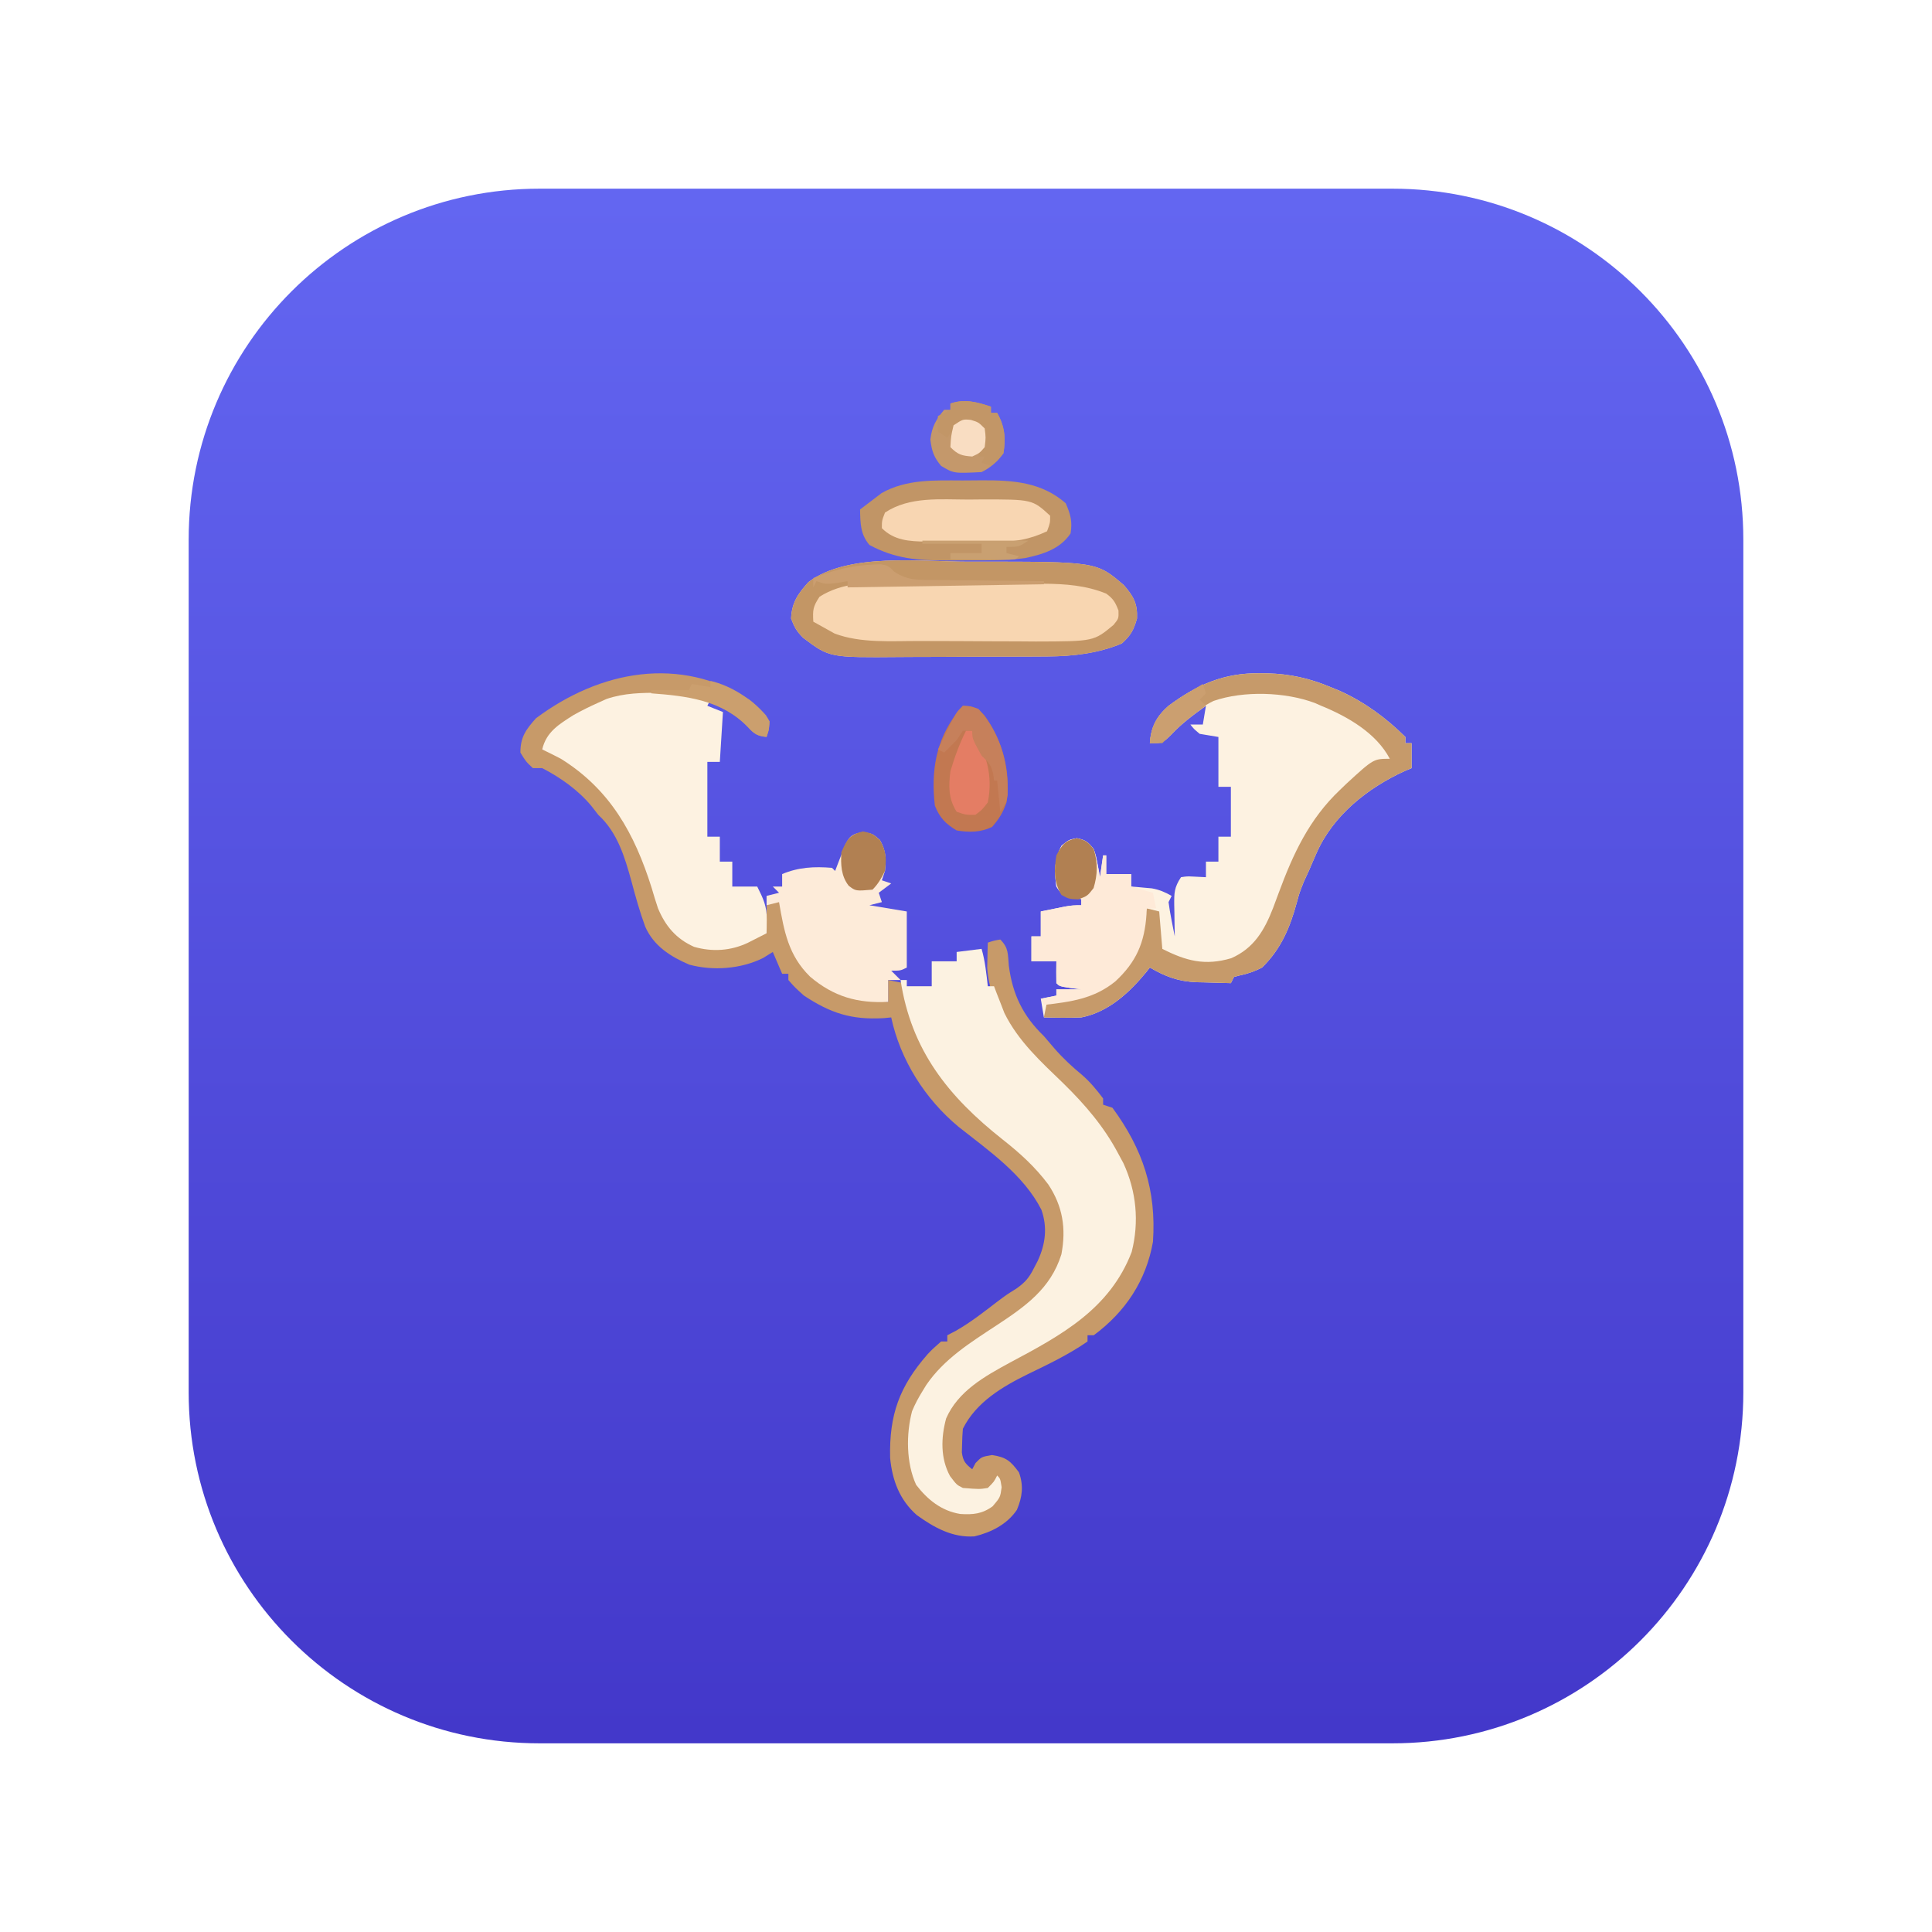
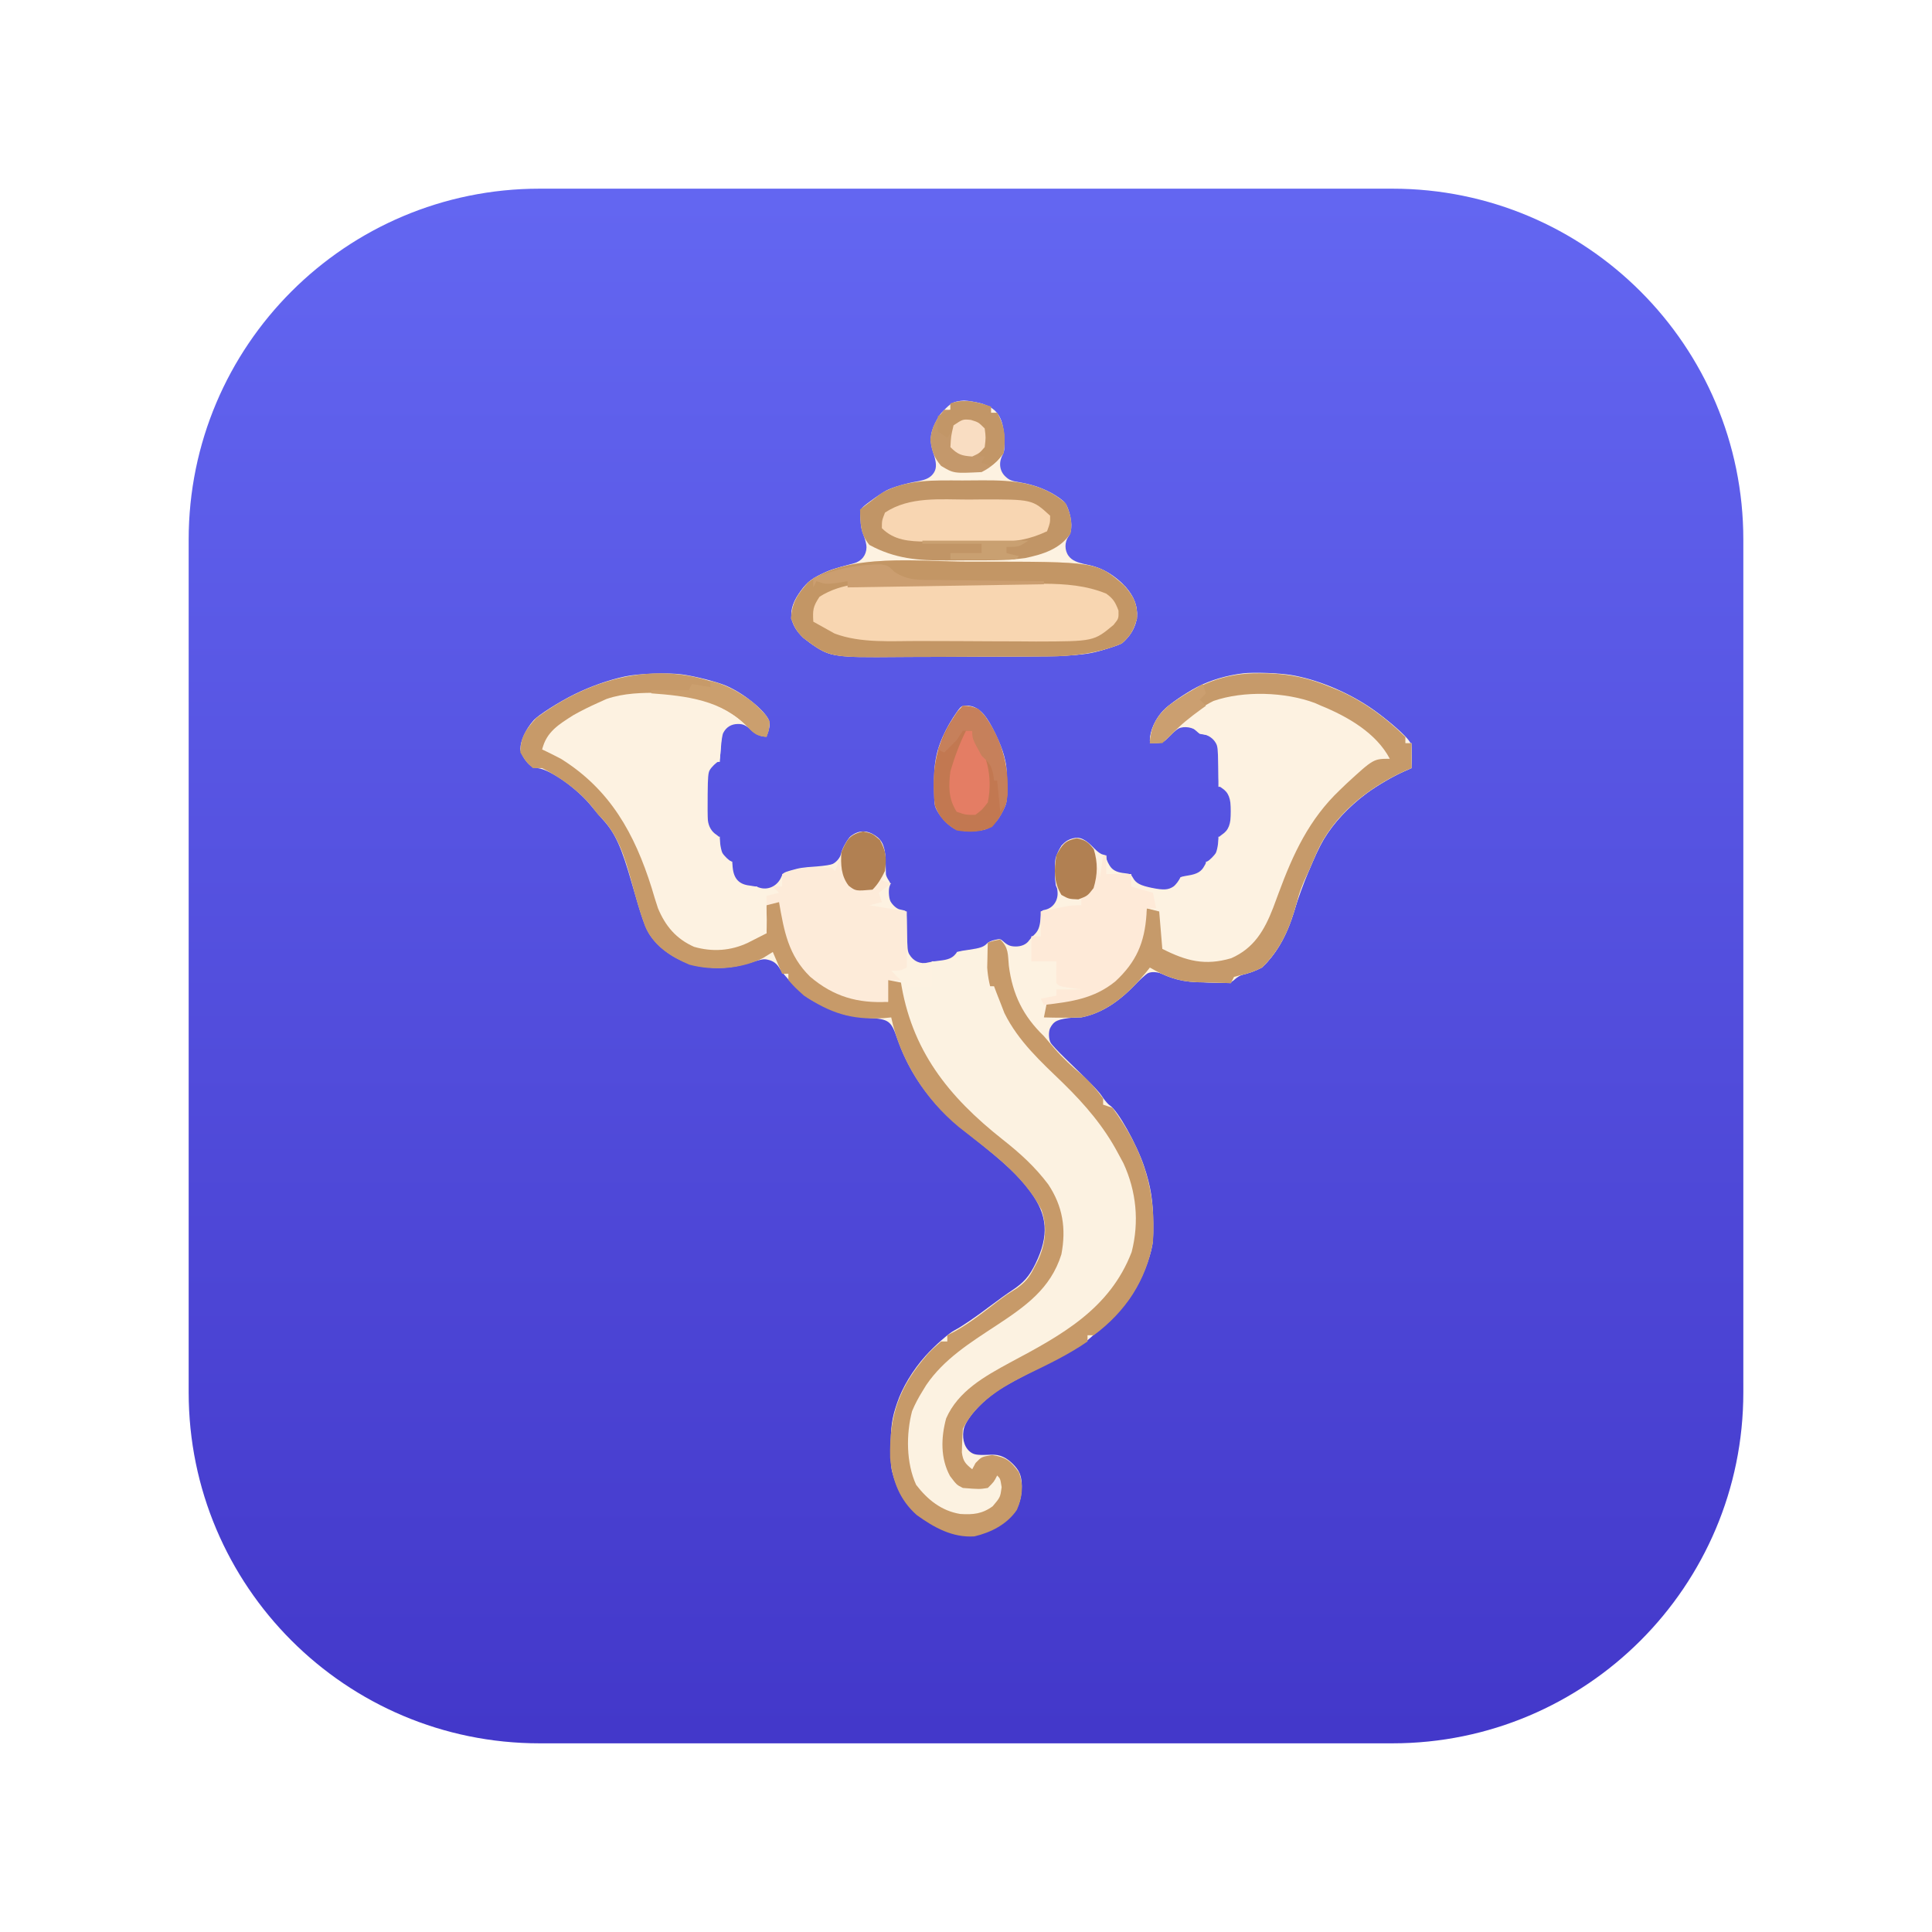
<svg xmlns="http://www.w3.org/2000/svg" width="1024" height="1024" viewBox="0 0 1024 1024">
  <defs>
    <linearGradient id="bg" x1="0" y1="0" x2="0" y2="1">
      <stop offset="0" stop-color="#6366f1" />
      <stop offset="1" stop-color="#4338ca" />
    </linearGradient>
  </defs>
  <rect x="100" y="100" width="824" height="824" rx="186" fill="url(#bg)" />
  <svg x="256" y="192" width="512" height="640" viewBox="0 0 310 387">
+     <svg width="310" height="387" viewBox="0 0 930 1162" preserveAspectRatio="none">
+       <g transform="translate(0,1161) scale(0.1,-0.1)" fill="#fdf2e1" stroke="none">
+         <path d="M4561 11239 c-43 -8 -73 -30 -148 -109 -13 -14 -40 -58 -60 -98 -50 -103 -55 -178 -18 -287 31 -93 34 -144 8 -188 -29 -48 -73 -72 -160 -87 -106 -18 -233 -55 -296 -86 -29 -15 -98 -61 -155 -103 -103 -76 -103 -76 -98 -172 3 -74 10 -111 32 -164 15 -39 27 -87 26 -111 -1 -75 -47 -134 -121 -154 -188 -49 -238 -66 -319 -106 -100 -49 -148 -91 -213 -188 -128 -190 -84 -345 142 -495 130 -88 183 -102 410 -110 102 -3 610 -3 1130 0 1082 6 1064 5 1332 91 89 29 103 36 144 82 158 175 127 394 -81 567 -93 78 -189 124 -303 147 -98 20 -145 42 -175 83 -40 53 -40 134 -1 188 39 52 36 160 -6 271 -17 44 -32 63 -74 94 -107 78 -238 131 -387 156 -82 13 -103 22 -138 54 -57 51 -70 132 -32 206 20 39 22 55 18 159 -8 236 -85 325 -308 360 -74 12 -88 12 -149 0z" />
+         <path d="M7318 8620 c-154 -18 -317 -66 -443 -132 -117 -61 -275 -170 -329 -229 -75 -80 -125 -193 -126 -281 0 -28 1 -28 63 -28 63 0 63 0 122 61 33 33 73 67 89 76 55 29 149 13 186 -31 7 -9 30 -19 52 -22 50 -9 97 -40 122 -84 19 -31 21 -55 25 -225 3 -190 3 -190 34 -210 65 -43 87 -98 87 -225 0 -127 -22 -182 -87 -225 -27 -18 -31 -27 -36 -82 -4 -34 -13 -76 -21 -92 -14 -25 -61 -73 -83 -83 -4 -1 -17 -21 -28 -43 -28 -55 -71 -80 -157 -93 -40 -6 -74 -15 -75 -19 -9 -26 -46 -74 -67 -88 -49 -32 -93 -35 -203 -13 -117 24 -158 46 -187 100 -18 33 -24 36 -78 42 -63 6 -103 23 -129 52 -24 27 -49 80 -49 102 0 14 -9 21 -32 26 -21 4 -51 26 -85 61 -87 90 -137 113 -207 94 -64 -17 -105 -55 -139 -127 -29 -62 -31 -73 -31 -186 0 -80 5 -129 13 -145 8 -13 13 -46 13 -72 0 -79 -50 -143 -123 -158 -34 -7 -34 -7 -41 -83 -8 -85 -22 -120 -64 -160 -16 -14 -37 -38 -47 -52 -25 -37 -73 -58 -127 -58 -52 0 -81 12 -122 50 -27 24 -30 25 -82 13 -29 -6 -62 -21 -72 -32 -32 -35 -66 -47 -178 -63 -94 -13 -110 -18 -127 -41 -31 -38 -70 -55 -157 -64 -42 -5 -93 -13 -112 -18 -68 -18 -137 13 -175 78 -18 30 -20 56 -23 227 -4 192 -4 192 -30 198 -15 3 -35 8 -44 10 -28 8 -67 44 -85 77 -18 35 -21 124 -6 152 8 14 5 26 -13 53 -13 19 -24 44 -25 56 0 12 -1 68 -3 126 -3 136 -29 200 -100 247 -80 54 -158 52 -232 -3 -31 -23 -89 -125 -98 -175 -7 -34 -41 -76 -78 -95 -18 -9 -78 -19 -156 -25 -144 -10 -160 -13 -255 -40 -61 -18 -69 -23 -83 -57 -38 -93 -133 -138 -222 -104 -15 6 -53 13 -84 17 -102 11 -153 65 -164 173 -4 34 -10 62 -15 62 -15 0 -70 53 -85 81 -8 16 -17 58 -21 92 -5 55 -9 64 -36 82 -46 29 -75 79 -82 139 -4 29 -5 142 -3 252 3 164 6 205 20 230 17 31 66 78 88 86 7 2 15 53 20 125 5 71 14 132 23 149 29 56 78 86 142 86 51 0 76 -12 132 -63 42 -38 110 -66 136 -56 15 6 37 78 37 125 0 84 -228 281 -420 363 -89 38 -304 93 -427 109 -133 18 -419 8 -546 -20 -156 -33 -330 -95 -483 -170 -154 -76 -353 -203 -397 -253 -77 -88 -127 -196 -127 -275 0 -39 41 -110 87 -153 20 -19 44 -28 83 -33 123 -16 378 -197 515 -367 33 -41 84 -102 115 -135 115 -128 174 -261 275 -614 93 -326 127 -422 171 -489 102 -154 301 -277 492 -306 162 -25 304 -15 454 31 135 41 151 44 192 34 51 -11 86 -38 113 -85 33 -60 209 -242 272 -282 95 -61 271 -140 363 -163 49 -12 148 -25 223 -30 193 -12 214 -27 274 -202 91 -260 233 -489 435 -697 57 -58 189 -173 301 -261 301 -238 431 -360 545 -515 166 -225 181 -422 50 -691 -59 -122 -114 -185 -223 -257 -46 -30 -139 -97 -208 -149 -143 -109 -284 -205 -349 -238 -54 -27 -192 -149 -279 -246 -122 -136 -224 -305 -274 -454 -51 -148 -62 -230 -62 -435 1 -178 3 -195 29 -280 15 -49 43 -120 63 -157 107 -204 387 -384 629 -405 58 -5 86 -1 145 17 148 44 289 141 344 234 54 92 69 259 31 349 -23 56 -100 132 -159 157 -38 17 -68 22 -112 21 -121 -5 -156 -2 -188 16 -65 38 -96 122 -81 219 15 103 169 277 348 395 50 33 208 119 351 191 306 155 453 240 515 299 25 24 72 64 104 89 81 62 221 212 282 300 93 136 166 297 207 459 18 73 21 113 20 261 -2 215 -24 357 -88 548 -72 216 -253 538 -328 587 -18 11 -49 47 -71 80 -37 57 -85 107 -365 379 -67 65 -129 132 -137 148 -19 36 -20 107 -4 140 37 70 72 86 228 102 223 24 358 94 567 297 66 64 131 122 143 128 38 20 102 15 162 -13 117 -53 262 -75 509 -76 134 0 134 0 172 34 21 19 57 40 81 46 108 27 179 63 225 114 116 129 196 280 263 497 73 238 204 555 285 690 95 159 240 314 410 441 103 77 272 175 369 216 66 27 66 27 66 145 0 118 0 118 -42 169 -63 73 -237 219 -363 303 -231 154 -508 267 -755 309 -117 19 -359 28 -462 16z" />
+         <path d="M4593 8288 c-34 -39 -99 -140 -137 -216 -91 -180 -119 -318 -114 -557 3 -167 4 -171 33 -224 37 -67 112 -143 169 -171 53 -25 204 -28 287 -5 68 20 125 79 177 185 37 75 37 75 36 250 -1 156 -4 186 -27 275 -33 123 -128 319 -192 395 -52 61 -105 89 -171 89 -30 1 -46 -5 -61 -21z" />
+       </g>
+     </svg>
    <path d="M0 0 C0.827 0.008 1.654 0.015 2.506 0.023 C9.754 0.216 16.047 1.623 22.75 4.438 C23.753 4.85 24.756 5.263 25.789 5.688 C33.756 9.311 40.526 14.301 46.75 20.438 C46.75 21.097 46.75 21.757 46.75 22.438 C47.41 22.438 48.07 22.438 48.75 22.438 C48.75 25.078 48.75 27.718 48.75 30.438 C48.023 30.743 47.296 31.049 46.547 31.363 C34.707 36.752 23.48 45.62 18.188 57.812 C17.765 58.782 17.342 59.751 16.906 60.75 C16.525 61.637 16.143 62.524 15.75 63.438 C15.234 64.551 14.719 65.665 14.188 66.812 C12.75 70.438 12.75 70.438 11.961 73.367 C9.753 81.527 6.892 88.435 0.75 94.438 C-1.681 95.687 -3.796 96.419 -6.465 96.973 C-6.759 97.049 -6.759 97.049 -8.25 97.438 C-8.58 98.097 -8.91 98.757 -9.25 99.438 C-12.085 99.377 -14.916 99.29 -17.75 99.188 C-18.541 99.173 -19.333 99.159 -20.148 99.145 C-26.127 98.9 -30.059 97.414 -35.25 94.438 C-35.651 94.945 -36.052 95.453 -36.465 95.977 C-41.92 102.582 -48.59 108.739 -57.25 110.438 C-61.256 110.582 -65.243 110.554 -69.25 110.438 C-69.415 109.447 -69.415 109.447 -70.25 104.438 C-69.425 104.273 -69.425 104.273 -65.25 103.438 C-65.25 102.778 -65.25 102.118 -65.25 101.438 C-62.61 101.438 -59.97 101.438 -57.25 101.438 C-58.384 101.293 -59.519 101.149 -60.688 101 C-64.25 100.438 -64.25 100.438 -65.25 99.438 C-65.291 97.105 -65.292 94.77 -65.25 92.438 C-67.89 92.438 -70.53 92.438 -73.25 92.438 C-73.25 89.798 -73.25 87.157 -73.25 84.438 C-72.26 84.438 -71.27 84.438 -70.25 84.438 C-70.25 81.798 -70.25 79.157 -70.25 76.438 C-68.604 76.103 -66.959 75.77 -65.312 75.438 C-64.396 75.252 -63.479 75.066 -62.535 74.875 C-60.521 74.489 -59.273 74.438 -57.25 74.438 C-57.25 73.778 -57.25 73.118 -57.25 72.438 C-58.199 72.334 -59.148 72.231 -60.125 72.125 C-63.25 71.438 -63.25 71.438 -65.25 68.438 C-65.953 63.613 -65.894 59.631 -63.562 55.312 C-61.25 53.438 -61.25 53.438 -58.688 52.938 C-55.796 53.531 -55.08 54.17 -53.25 56.438 C-52.52 58.699 -52.52 58.699 -52.062 61.125 C-51.904 61.933 -51.745 62.741 -51.582 63.574 C-51.472 64.189 -51.363 64.804 -51.25 65.438 C-50.92 63.127 -50.59 60.817 -50.25 58.438 C-49.92 58.438 -49.59 58.438 -49.25 58.438 C-49.25 60.417 -49.25 62.398 -49.25 64.438 C-46.61 64.438 -43.97 64.438 -41.25 64.438 C-41.25 65.757 -41.25 67.077 -41.25 68.438 C-40.948 68.462 -40.948 68.462 -39.422 68.586 C-38.623 68.661 -37.823 68.735 -37 68.812 C-36.211 68.882 -35.422 68.952 -34.609 69.023 C-32.164 69.453 -30.402 70.224 -28.25 71.438 C-28.58 72.097 -28.91 72.757 -29.25 73.438 C-29.004 75.322 -28.681 77.198 -28.312 79.062 C-28.118 80.065 -27.923 81.068 -27.723 82.102 C-27.567 82.872 -27.411 83.643 -27.25 84.438 C-27.273 83.317 -27.296 82.197 -27.32 81.043 C-27.339 79.57 -27.357 78.098 -27.375 76.625 C-27.392 75.887 -27.409 75.149 -27.426 74.389 C-27.461 70.525 -27.444 68.728 -25.25 65.438 C-23.305 65.145 -23.305 65.145 -21.125 65.25 C-19.846 65.312 -18.567 65.374 -17.25 65.438 C-17.25 63.787 -17.25 62.137 -17.25 60.438 C-15.93 60.438 -14.61 60.438 -13.25 60.438 C-13.25 57.798 -13.25 55.157 -13.25 52.438 C-11.93 52.438 -10.61 52.438 -9.25 52.438 C-9.25 47.157 -9.25 41.877 -9.25 36.438 C-10.57 36.438 -11.89 36.438 -13.25 36.438 C-13.25 31.157 -13.25 25.877 -13.25 20.438 C-15.23 20.108 -17.21 19.778 -19.25 19.438 C-21.125 17.875 -21.125 17.875 -22.25 16.438 C-20.93 16.438 -19.61 16.438 -18.25 16.438 C-17.92 14.457 -17.59 12.477 -17.25 10.438 C-21.288 13.327 -25.113 16.165 -28.5 19.812 C-31.25 22.438 -31.25 22.438 -35.25 22.438 C-34.872 17.142 -33.158 13.915 -29.25 10.438 C-20.087 3.631 -11.459 -0.149 0 0 Z " fill="#FDF2E1" transform="translate(249.25,99.5625)" />
    <path d="M0 0 C2.656 2.079 4.551 4.126 6.445 6.914 C6.195 9.727 6.195 9.727 5.445 11.914 C2.469 11.583 1.501 10.975 -0.555 8.727 C-5.521 3.387 -14.234 -0.695 -21.534 -1.231 C-23.791 -1.256 -26.048 -1.272 -28.305 -1.273 C-29.078 -1.286 -29.852 -1.298 -30.648 -1.311 C-42.825 -1.341 -54.111 3.27 -63.555 10.914 C-65.617 13.789 -65.617 13.789 -66.555 15.914 C-66.116 16.042 -66.116 16.042 -63.895 16.688 C-49.544 21.958 -40.584 35.177 -34.367 48.449 C-32.431 53.101 -30.972 57.831 -29.555 62.664 C-27.612 69.023 -25.866 73.82 -19.93 77.289 C-14.348 79.754 -8.757 80.045 -2.988 78.008 C-1.43 77.307 0.113 76.571 1.633 75.789 C3.445 74.914 3.445 74.914 5.445 74.914 C5.445 71.944 5.445 68.974 5.445 65.914 C6.765 65.254 8.085 64.594 9.445 63.914 C9.713 64.863 9.982 65.812 10.258 66.789 C10.443 67.426 10.629 68.063 10.82 68.719 C11.259 70.26 11.674 71.807 12.07 73.359 C14.221 81.353 17.41 87.213 24.43 91.852 C30.664 95.138 37.502 96.271 44.445 96.914 C44.445 94.604 44.445 92.294 44.445 89.914 C46.095 90.244 47.745 90.574 49.445 90.914 C49.561 91.434 49.561 91.434 50.145 94.062 C55.581 117.688 69.886 132.488 89.012 146.84 C91.675 149.11 93.582 151.457 95.633 154.289 C96.307 155.204 96.981 156.12 97.676 157.062 C101.447 163.14 102.252 168.914 101.445 175.914 C98.578 187.765 90.466 194.637 80.539 200.941 C75.674 204.043 71.055 207.449 66.445 210.914 C65.775 211.392 65.105 211.871 64.414 212.363 C58.361 216.996 54.831 223.758 52.445 230.914 C51.394 246.83 51.394 246.83 55.445 252.914 C58.959 256.694 62.242 259.548 67.531 260.152 C71.528 260.282 73.911 260.198 77.508 258.289 C79.445 255.914 79.445 255.914 79.758 252.664 C79.706 252.21 79.706 252.21 79.445 249.914 C79.115 250.574 78.785 251.234 78.445 251.914 C76.445 253.914 76.445 253.914 72.57 254.477 C69.136 254.306 68.443 253.912 65.57 251.664 C60.88 245.595 60.696 240.464 61.445 232.914 C63.531 224.739 70.639 219.265 77.532 215.007 C80.938 213.116 84.367 211.281 87.82 209.477 C100.024 203.096 111.807 196.445 118.445 183.914 C118.857 183.168 119.268 182.421 119.691 181.652 C123.911 172.819 123.964 162.457 120.883 153.227 C120.115 151.436 119.301 149.664 118.445 147.914 C118.226 147.449 118.226 147.449 117.113 145.098 C111.518 134.459 102.849 125.918 94.117 117.785 C85.209 109.429 77.08 98.637 76.25 85.922 C76.273 84.971 76.296 84.019 76.32 83.039 C76.338 82.072 76.356 81.105 76.375 80.109 C76.398 79.385 76.421 78.66 76.445 77.914 C78.32 77.289 78.32 77.289 80.445 76.914 C83.173 79.642 82.845 81.542 83.195 85.352 C84.389 94.566 87.766 101.481 94.445 107.914 C95.56 109.197 96.664 110.489 97.758 111.789 C100.557 115.025 103.51 117.75 106.801 120.469 C109.372 122.729 111.391 125.176 113.445 127.914 C113.445 128.574 113.445 129.234 113.445 129.914 C114.435 130.244 115.425 130.574 116.445 130.914 C126.225 144.228 130.564 157.383 129.445 173.914 C127.247 186.406 120.594 196.404 110.445 203.914 C109.785 203.914 109.125 203.914 108.445 203.914 C108.445 204.574 108.445 205.234 108.445 205.914 C102.453 210.073 95.814 213.254 89.258 216.414 C81.016 220.476 72.7 225.404 68.445 233.914 C68.299 235.555 68.224 237.204 68.195 238.852 C68.17 239.727 68.144 240.602 68.117 241.504 C68.502 244.333 69.252 245.165 71.445 246.914 C71.796 246.254 72.147 245.594 72.508 244.914 C74.445 242.914 74.445 242.914 77.82 242.352 C82.373 243.058 83.73 244.24 86.445 247.914 C87.983 252.24 87.528 255.789 85.777 259.945 C82.642 264.58 77.499 267.195 72.141 268.457 C65.097 268.921 59.193 265.618 53.621 261.598 C48.13 256.743 45.786 250.467 45.098 243.285 C44.776 229.446 48.051 220.351 57.164 209.953 C58.758 208.289 58.758 208.289 61.445 205.914 C62.105 205.914 62.765 205.914 63.445 205.914 C63.445 205.254 63.445 204.594 63.445 203.914 C64.353 203.44 65.26 202.965 66.195 202.477 C70.932 199.785 75.166 196.444 79.48 193.133 C82.445 190.914 82.445 190.914 85.641 188.918 C88.505 186.871 89.69 185.451 91.258 182.352 C91.656 181.587 92.054 180.823 92.465 180.035 C94.948 174.663 95.637 169.298 93.645 163.641 C87.87 152.33 76.793 144.732 67.062 137.027 C56.313 128.095 48.374 115.58 45.445 101.914 C44.597 101.995 43.749 102.076 42.875 102.16 C32.639 102.711 26.003 100.564 17.445 94.914 C14.543 92.301 14.543 92.301 12.445 89.914 C12.445 89.254 12.445 88.594 12.445 87.914 C11.785 87.914 11.125 87.914 10.445 87.914 C9.455 85.604 8.465 83.294 7.445 80.914 C6.414 81.553 5.383 82.193 4.32 82.852 C-2.763 86.374 -11.731 87.04 -19.367 84.977 C-25.398 82.387 -30.729 79.019 -33.482 72.829 C-35.239 68.062 -36.592 63.2 -37.897 58.294 C-40.069 50.43 -42.375 42.6 -48.555 36.914 C-49.277 35.986 -49.998 35.058 -50.742 34.102 C-54.926 29.02 -60.722 24.914 -66.555 21.914 C-67.545 21.914 -68.535 21.914 -69.555 21.914 C-71.805 19.789 -71.805 19.789 -73.555 16.914 C-73.555 11.954 -71.782 9.525 -68.555 5.914 C-47.978 -9.455 -22.351 -14.271 0 0 Z " fill="#C79A69" transform="translate(85.55469,108.0859)" />
    <path d="M0 0 C1.149 3.939 1.526 7.936 2 12 C2.66 12 3.32 12 4 12 C4.146 12.387 4.146 12.387 4.883 14.344 C5.293 15.385 5.703 16.427 6.125 17.5 C6.322 18.01 6.322 18.01 7.32 20.594 C11.798 29.674 19.089 36.251 26.279 43.201 C33.212 49.993 39.255 57.023 43.812 65.625 C44.094 66.147 44.094 66.147 45.52 68.789 C49.684 77.821 50.632 87.61 48.16 97.289 C41.124 115.626 25.552 124.01 9.053 132.799 C1.007 137.179 -7.552 141.923 -11.375 150.695 C-13.041 156.837 -13.232 163.51 -10.125 169.188 C-8 172 -8 172 -6 173 C-0.681 173.422 -0.681 173.422 2 173 C4 171 4 171 5 169 C6 170 6 170 6.438 172.75 C6 176 6 176 3.562 178.875 C0.197 181.341 -2.735 181.612 -6.832 181.352 C-12.885 180.37 -17.352 176.758 -21 172 C-24.209 164.999 -24.244 155.749 -22.312 148.375 C-21.367 146.105 -20.297 144.088 -19 142 C-18.588 141.326 -18.175 140.652 -17.75 139.957 C-12.088 131.642 -3.647 126.369 4.625 120.938 C13.894 114.83 22.156 109.148 25.613 98.027 C27.193 89.745 26.044 82.589 21.406 75.598 C17.153 69.942 12.34 65.575 6.797 61.211 C-10.689 47.388 -22.601 32.516 -26 10 C-25.34 10 -24.68 10 -24 10 C-24 10.66 -24 11.32 -24 12 C-21.36 12 -18.72 12 -16 12 C-16 9.36 -16 6.72 -16 4 C-13.36 4 -10.72 4 -8 4 C-8 3.01 -8 2.02 -8 1 C-5.36 0.67 -2.72 0.34 0 0 Z " fill="#FCF2E1" transform="translate(160,188)" />
    <path d="M0 0 C0.873 -0.002 1.747 -0.003 2.646 -0.005 C41.263 -0.009 41.263 -0.009 50.062 7.562 C53.174 11.178 54.45 13.446 54.25 18.25 C53.166 21.966 52.269 23.638 49.375 26.25 C41.781 29.439 33.724 30.363 25.544 30.411 C24.226 30.421 22.907 30.43 21.548 30.44 C20.123 30.445 18.698 30.449 17.273 30.453 C16.546 30.456 15.818 30.459 15.069 30.462 C11.215 30.477 7.362 30.486 3.508 30.49 C-0.435 30.496 -4.378 30.52 -8.322 30.548 C-11.386 30.567 -14.451 30.572 -17.516 30.574 C-18.968 30.577 -20.419 30.584 -21.871 30.598 C-44.435 30.789 -44.435 30.789 -52.875 24.438 C-54.972 22.325 -55.676 21.113 -56.75 18.25 C-56.537 13.136 -54.573 10.295 -51.188 6.562 C-38.608 -3.003 -15.112 0.015 0 0 Z " fill="#F8D6B1" transform="translate(155.625,63.75)" />
    <path d="M0 0 C0.773 -0.012 1.546 -0.024 2.342 -0.037 C7.301 -0.05 11.36 0.603 16.062 2.188 C15.733 2.847 15.403 3.507 15.062 4.188 C15.888 4.517 15.888 4.517 20.062 6.188 C19.733 11.468 19.403 16.748 19.062 22.188 C17.743 22.188 16.422 22.188 15.062 22.188 C15.062 30.108 15.062 38.028 15.062 46.188 C16.382 46.188 17.703 46.188 19.062 46.188 C19.062 48.827 19.062 51.468 19.062 54.188 C20.382 54.188 21.703 54.188 23.062 54.188 C23.062 56.827 23.062 59.468 23.062 62.188 C25.703 62.188 28.343 62.188 31.062 62.188 C32.992 66.047 34.187 68.449 34.125 72.812 C34.116 73.63 34.107 74.447 34.098 75.289 C34.086 75.916 34.074 76.542 34.062 77.188 C32.793 77.836 31.522 78.481 30.25 79.125 C29.542 79.485 28.835 79.844 28.105 80.215 C22.607 82.832 16.672 83.224 10.805 81.539 C5.09 78.997 1.63 74.939 -0.785 69.157 C-1.514 66.993 -2.173 64.818 -2.812 62.625 C-8.287 45.225 -16.106 31.065 -31.938 21.188 C-33.924 20.162 -35.921 19.154 -37.938 18.188 C-36.609 12.542 -32.572 10.144 -27.938 7.188 C-25.325 5.716 -22.674 4.411 -19.938 3.188 C-19.071 2.796 -18.205 2.404 -17.312 2 C-11.64 0.059 -5.926 0.005 0 0 Z " fill="#FDF2E1" transform="translate(56.9375,105.8125)" />
    <path d="M0 0 C0.827 0.008 1.654 0.015 2.506 0.023 C9.754 0.216 16.047 1.623 22.75 4.438 C23.753 4.85 24.756 5.263 25.789 5.688 C33.756 9.311 40.526 14.301 46.75 20.438 C46.75 21.097 46.75 21.757 46.75 22.438 C47.41 22.438 48.07 22.438 48.75 22.438 C48.75 25.078 48.75 27.718 48.75 30.438 C48.023 30.743 47.296 31.049 46.547 31.363 C34.707 36.752 23.48 45.62 18.188 57.812 C17.765 58.782 17.342 59.751 16.906 60.75 C16.525 61.637 16.143 62.524 15.75 63.438 C15.234 64.551 14.719 65.665 14.188 66.812 C12.75 70.438 12.75 70.438 11.961 73.367 C9.753 81.527 6.892 88.435 0.75 94.438 C-1.681 95.687 -3.796 96.419 -6.465 96.973 C-7.054 97.126 -7.643 97.279 -8.25 97.438 C-8.58 98.097 -8.91 98.757 -9.25 99.438 C-12.085 99.377 -14.916 99.29 -17.75 99.188 C-18.541 99.173 -19.333 99.159 -20.148 99.145 C-26.127 98.9 -30.059 97.414 -35.25 94.438 C-35.651 94.945 -36.052 95.453 -36.465 95.977 C-41.92 102.582 -48.59 108.739 -57.25 110.438 C-61.256 110.582 -65.243 110.554 -69.25 110.438 C-68.92 108.787 -68.59 107.137 -68.25 105.438 C-67.488 105.351 -66.726 105.265 -65.941 105.176 C-55.709 103.783 -48.331 100.807 -41.688 92.688 C-38.349 87.463 -37.422 81.435 -36.25 75.438 C-34.93 75.767 -33.61 76.097 -32.25 76.438 C-32.085 78.417 -32.085 78.417 -31.25 88.438 C-23.557 92.345 -17.551 93.921 -9.125 91.438 C-1.802 88.204 1.527 82.459 4.322 75.254 C4.904 73.696 5.483 72.136 6.059 70.576 C10.717 57.965 15.858 46.827 25.75 37.438 C26.455 36.759 27.16 36.081 27.887 35.383 C36.541 27.438 36.541 27.438 41.75 27.438 C37.43 19.185 28.22 13.889 19.75 10.438 C19.075 10.14 18.399 9.842 17.703 9.535 C8.177 5.971 -5.15 5.537 -14.812 8.875 C-21.272 12.02 -26.23 17.417 -31.25 22.438 C-32.57 22.438 -33.89 22.438 -35.25 22.438 C-34.872 17.142 -33.158 13.915 -29.25 10.438 C-20.087 3.631 -11.459 -0.149 0 0 Z " fill="#C69A6A" transform="translate(249.25,99.5625)" />
    <path d="M0 0 C3.125 0.438 3.125 0.438 5.5 2.5 C7.493 6.103 7.501 8.374 7.125 12.438 C6.795 13.428 6.465 14.417 6.125 15.438 C7.115 15.768 8.105 16.097 9.125 16.438 C7.805 17.428 6.485 18.417 5.125 19.438 C5.29 19.933 5.29 19.933 6.125 22.438 C4.805 22.767 3.485 23.097 2.125 23.438 C4.105 23.767 4.105 23.767 14.125 25.438 C14.125 31.377 14.125 37.317 14.125 43.438 C12.125 44.438 12.125 44.438 9.125 44.438 C10.115 45.428 11.105 46.417 12.125 47.438 C10.805 47.438 9.485 47.438 8.125 47.438 C8.125 49.748 8.125 52.058 8.125 54.438 C-1.631 54.98 -9.382 52.76 -16.902 46.367 C-23.861 39.56 -25.25 31.847 -26.875 22.438 C-28.195 22.767 -29.515 23.097 -30.875 23.438 C-30.875 22.447 -30.875 21.458 -30.875 20.438 C-29.555 20.108 -28.235 19.778 -26.875 19.438 C-27.535 18.778 -28.195 18.118 -28.875 17.438 C-27.885 17.438 -26.895 17.438 -25.875 17.438 C-25.875 16.118 -25.875 14.798 -25.875 13.438 C-20.575 11.206 -15.544 10.978 -9.875 11.438 C-9.545 11.768 -9.215 12.097 -8.875 12.438 C-8.609 11.739 -8.344 11.04 -8.07 10.32 C-7.717 9.41 -7.364 8.5 -7 7.562 C-6.652 6.658 -6.304 5.753 -5.945 4.82 C-4.446 1.483 -3.668 0.558 0 0 Z " fill="#FDEBD9" transform="translate(121.875,150.5625)" />
    <path d="M0 0 C2.14 0.003 4.278 -0.02 6.417 -0.046 C16.257 -0.091 25.446 0.557 33.144 7.316 C34.696 10.874 35.331 13.163 34.706 17.003 C31.303 22.039 25.829 23.707 20.103 24.912 C14.104 25.73 8.049 25.648 2.005 25.631 C-0.351 25.628 -2.707 25.652 -5.063 25.677 C-14.214 25.715 -21.635 25.144 -29.856 20.691 C-32.785 17.213 -32.752 13.749 -32.856 9.316 C-31.392 8.172 -29.909 7.052 -28.419 5.941 C-27.595 5.314 -26.772 4.688 -25.923 4.042 C-17.913 -0.468 -8.969 -0.028 0 0 Z " fill="#C19566" transform="translate(153.8564,37.68433)" />
    <path d="M0 0 C0.873 -0.002 1.747 -0.003 2.646 -0.005 C41.263 -0.009 41.263 -0.009 50.062 7.562 C53.174 11.178 54.45 13.446 54.25 18.25 C53.166 21.966 52.269 23.638 49.375 26.25 C41.781 29.439 33.724 30.363 25.544 30.411 C24.226 30.421 22.907 30.43 21.548 30.44 C20.123 30.445 18.698 30.449 17.273 30.453 C16.546 30.456 15.818 30.459 15.069 30.462 C11.215 30.477 7.362 30.486 3.508 30.49 C-0.435 30.496 -4.378 30.52 -8.322 30.548 C-11.386 30.567 -14.451 30.572 -17.516 30.574 C-18.968 30.577 -20.419 30.584 -21.871 30.598 C-44.435 30.789 -44.435 30.789 -52.875 24.438 C-54.972 22.325 -55.676 21.113 -56.75 18.25 C-56.537 13.136 -54.573 10.295 -51.188 6.562 C-38.608 -3.003 -15.112 0.015 0 0 Z M-47.625 11.25 C-49.777 14.478 -49.826 15.534 -49.625 19.25 C-48.179 20.084 -46.717 20.891 -45.25 21.688 C-44.438 22.14 -43.626 22.592 -42.789 23.059 C-34.312 26.251 -24.433 25.423 -15.508 25.453 C-14.848 25.456 -14.188 25.459 -13.508 25.462 C-10.019 25.477 -6.53 25.486 -3.041 25.49 C0.525 25.496 4.091 25.52 7.656 25.548 C10.434 25.567 13.212 25.572 15.991 25.574 C17.933 25.578 19.876 25.597 21.819 25.616 C40.39 25.569 40.39 25.569 46.713 20.302 C48.375 18.25 48.375 18.25 48.312 15.688 C47.288 13.023 46.676 11.917 44.375 10.25 C37.92 7.609 31.319 7.131 24.405 7.073 C23.747 7.066 23.089 7.06 22.411 7.053 C20.257 7.034 18.103 7.022 15.949 7.012 C15.207 7.008 14.465 7.004 13.7 6.999 C9.772 6.979 5.844 6.964 1.916 6.955 C-2.115 6.944 -6.146 6.909 -10.177 6.87 C-13.301 6.843 -16.424 6.835 -19.548 6.832 C-21.033 6.827 -22.518 6.815 -24.003 6.797 C-32.315 6.698 -40.354 6.66 -47.625 11.25 Z " fill="#C39665" transform="translate(155.625,63.75)" />
    <path d="M0 0 C2.891 0.593 3.607 1.232 5.438 3.5 C6.168 5.762 6.168 5.762 6.625 8.188 C6.784 8.996 6.942 9.804 7.105 10.637 C7.215 11.252 7.325 11.866 7.438 12.5 C7.767 10.19 8.097 7.88 8.438 5.5 C8.767 5.5 9.097 5.5 9.438 5.5 C9.438 7.48 9.438 9.46 9.438 11.5 C12.077 11.5 14.718 11.5 17.438 11.5 C17.438 12.82 17.438 14.14 17.438 15.5 C19.748 16.16 22.058 16.82 24.438 17.5 C24.602 18.325 24.602 18.325 25.438 22.5 C24.447 22.5 23.458 22.5 22.438 22.5 C22.425 22.815 22.425 22.815 22.359 24.406 C21.755 33.527 19.087 39.713 12.336 45.965 C5.451 51.533 -1.916 52.498 -10.562 53.5 C-10.893 52.84 -11.222 52.18 -11.562 51.5 C-10.738 51.335 -10.738 51.335 -6.562 50.5 C-6.562 49.84 -6.562 49.18 -6.562 48.5 C-3.923 48.5 -1.282 48.5 1.438 48.5 C0.303 48.356 -0.831 48.211 -2 48.062 C-5.562 47.5 -5.562 47.5 -6.562 46.5 C-6.603 44.167 -6.605 41.833 -6.562 39.5 C-9.202 39.5 -11.843 39.5 -14.562 39.5 C-14.562 36.86 -14.562 34.22 -14.562 31.5 C-13.572 31.5 -12.583 31.5 -11.562 31.5 C-11.562 28.86 -11.562 26.22 -11.562 23.5 C-9.917 23.166 -8.271 22.832 -6.625 22.5 C-5.708 22.314 -4.792 22.129 -3.848 21.938 C-1.833 21.552 -0.585 21.5 1.438 21.5 C1.438 20.84 1.438 20.18 1.438 19.5 C0.489 19.397 -0.46 19.294 -1.438 19.188 C-4.562 18.5 -4.562 18.5 -6.562 15.5 C-7.266 10.676 -7.207 6.693 -4.875 2.375 C-2.562 0.5 -2.562 0.5 0 0 Z " fill="#FEEAD8" transform="translate(190.5625,152.5)" />
    <path d="M0 0 C3.351 0.279 4.684 0.657 7 3.172 C12.842 11.432 15.385 20.974 14 31 C12.824 34.351 11.664 36.234 9.375 38.875 C5.63 40.649 2.061 40.66 -2 40 C-5.6 37.855 -7.488 35.866 -9 32 C-10.258 20.984 -8.699 11.136 -1.828 2.164 C-1.225 1.45 -0.622 0.736 0 0 Z " fill="#C27851" transform="translate(154,110)" />
    <path d="M0 0 C1.237 -0.012 2.474 -0.024 3.748 -0.037 C20.334 -0.064 20.334 -0.064 26.062 5.188 C26.062 7.5 26.062 7.5 25.062 10.188 C19.358 12.853 14.638 13.627 8.398 13.551 C8.001 13.551 8.001 13.551 5.987 13.552 C4.318 13.55 2.649 13.54 0.98 13.524 C-1.563 13.5 -4.105 13.503 -6.648 13.51 C-8.279 13.504 -9.909 13.497 -11.539 13.488 C-12.292 13.489 -13.046 13.49 -13.822 13.491 C-19.196 13.419 -24.009 13.116 -27.938 9.188 C-27.938 6.75 -27.938 6.75 -26.938 4.188 C-19.041 -1.077 -9.094 0.005 0 0 Z " fill="#F8D6B2" transform="translate(155.9375,43.8125)" />
    <path d="M0 0 C0 0.66 0 1.32 0 2 C0.66 2 1.32 2 2 2 C4.422 6.29 4.872 10.156 4 15 C1.818 17.756 0.128 19.436 -3 21 C-11.934 21.439 -11.934 21.439 -16 19 C-18.374 16.135 -18.966 14.265 -19.438 10.562 C-18.923 6.371 -17.677 4.228 -15 1 C-14.34 1 -13.68 1 -13 1 C-13 0.34 -13 -0.32 -13 -1 C-8.434 -2.581 -4.469 -1.49 0 0 Z " fill="#C4986B" transform="translate(163,14)" />
    <path d="M0 0 C0.66 0 1.32 0 2 0 C6.606 7.287 8.697 14.363 7 23 C5.16 25.383 5.16 25.383 3 27 C-0.125 27 -0.125 27 -3 26 C-5.67 21.823 -5.616 17.799 -5 13 C-3.694 8.52 -2.088 4.176 0 0 Z " fill="#E47D64" transform="translate(155,118)" />
    <path d="M0 0 C2.375 0.062 2.375 0.062 5 1 C12.023 8.684 14.604 18.317 14.371 28.539 C14 31 14 31 12 34 C11.835 32.35 11.835 32.35 11 24 C10.67 24 10.34 24 10 24 C9.897 23.237 9.794 22.474 9.688 21.688 C8.918 18.681 8.171 18.088 6 16 C3 10.556 3 10.556 3 8 C2.01 8 1.02 8 0 8 C-0.33 8.495 -0.33 8.495 -2 11 C-3.314 12.353 -4.644 13.689 -6 15 C-6.66 14.67 -7.32 14.34 -8 14 C-7.047 12.039 -6.087 10.081 -5.125 8.125 C-4.591 7.034 -4.058 5.944 -3.508 4.82 C-2 2 -2 2 0 0 Z " fill="#C6805B" transform="translate(154,110)" />
    <path d="M0 0 C3 0.688 3 0.688 5.375 2.75 C7.404 6.418 7.518 8.547 7 12.688 C5.844 15 4.826 16.862 3 18.688 C-2.385 19.156 -2.385 19.156 -4.637 17.441 C-7.118 14.249 -7.215 10.629 -7 6.688 C-5.213 2.613 -4.396 1.007 0 0 Z " fill="#B18052" transform="translate(122,150.3125)" />
    <path d="M0 0 C2.879 0.591 3.616 1.243 5.438 3.5 C6.755 7.879 6.697 11.645 5.375 16 C3.438 18.5 3.438 18.5 0.5 19.625 C-2.562 19.5 -2.562 19.5 -4.938 18.188 C-7.429 14.066 -7.313 10.19 -6.562 5.5 C-4.705 2.06 -3.86 0.753 0 0 Z " fill="#B18052" transform="translate(190.5625,152.5)" />
    <path d="M0 0 C0 0.66 0 1.32 0 2 C0.66 2 1.32 2 2 2 C4.431 6.279 4.763 10.163 4 15 C2 17.562 2 17.562 0 19 C-0.99 18.67 -1.98 18.34 -3 18 C-2.67 17.34 -2.34 16.68 -2 16 C-2.66 16 -3.32 16 -4 16 C-3.67 13.03 -3.34 10.06 -3 7 C-6 5 -6 5 -8.5 5.125 C-11.482 6.169 -12.375 7.348 -14 10 C-14.99 9.34 -15.98 8.68 -17 8 C-17.188 5.375 -17.188 5.375 -17 3 C-15.68 2.34 -14.36 1.68 -13 1 C-13 0.34 -13 -0.32 -13 -1 C-8.434 -2.581 -4.469 -1.49 0 0 Z " fill="#C29667" transform="translate(163,14)" />
    <path d="M0 0 C6.775 1.605 13.215 5.856 17.82 11.055 C19 13 19 13 18.688 15.75 C18.461 16.493 18.234 17.235 18 18 C15.024 17.669 14.056 17.061 12 14.812 C3.681 6.166 -7.693 4.832 -19 4 C-19 3.67 -19 3.34 -19 3 C-15.04 3 -11.08 3 -7 3 C-6.67 2.34 -6.34 1.68 -6 1 C-5.01 1.165 -5.01 1.165 0 2 C0 1.34 0 0.68 0 0 Z " fill="#CB9F6E" transform="translate(73,102)" />
    <path d="M0 0 C0.816 -0.037 1.632 -0.075 2.473 -0.113 C4.938 0.312 4.938 0.312 6.946 2.301 C11.296 5.226 15.136 4.915 20.27 4.922 C20.765 4.93 20.765 4.93 23.275 4.972 C26.433 5.02 29.591 5.042 32.75 5.062 C34.895 5.091 37.04 5.121 39.186 5.152 C44.436 5.226 49.687 5.278 54.938 5.312 C54.938 5.642 54.938 5.972 54.938 6.312 C34.147 6.642 13.357 6.972 -8.062 7.312 C-8.062 6.653 -8.062 5.993 -8.062 5.312 C-9.156 5.498 -10.249 5.684 -11.375 5.875 C-15.062 6.312 -15.062 6.312 -18.062 5.312 C-18.392 5.972 -18.722 6.632 -19.062 7.312 C-19.062 6.323 -19.062 5.332 -19.062 4.312 C-12.617 1.757 -6.956 0.308 0 0 Z " fill="#CB9E70" transform="translate(125.0625,64.6875)" />
    <path d="M0 0 C0.33 0.99 0.66 1.98 1 3 C0.34 3.66 -0.32 4.32 -1 5 C-0.34 5.66 0.32 6.32 1 7 C0.492 7.364 -0.016 7.727 -0.539 8.102 C-4.05 10.666 -7.287 13.184 -10.25 16.375 C-13 19 -13 19 -17 19 C-16.623 13.72 -14.923 10.449 -11 7 C-7.423 4.51 -3.75 2.22 0 0 Z " fill="#CB9F70" transform="translate(231,103)" />
    <path d="M0 0 C11.22 0 22.44 0 34 0 C31 2 31 2 27 2 C27 2.66 27 3.32 27 4 C28.32 4.33 29.64 4.66 31 5 C30 6 30 6 27.959 6.114 C27.084 6.108 26.21 6.103 25.309 6.098 C24.364 6.094 23.42 6.091 22.447 6.088 C21.454 6.08 20.461 6.071 19.438 6.062 C18.44 6.058 17.443 6.053 16.416 6.049 C13.944 6.037 11.472 6.021 9 6 C9 5.34 9 4.68 9 4 C12.3 4 15.6 4 19 4 C19 3.01 19 2.02 19 1 C12.73 1 6.46 1 0 1 C0 0.67 0 0.34 0 0 Z " fill="#C9A071" transform="translate(141,57)" />
    <path d="M0 0 C2.438 0.75 2.438 0.75 4.438 2.75 C4.812 5.688 4.812 5.688 4.438 8.75 C2.75 10.688 2.75 10.688 0.438 11.75 C-2.933 11.509 -4.15 11.162 -6.562 8.75 C-6.375 5.25 -6.375 5.25 -5.562 1.75 C-2.562 -0.25 -2.562 -0.25 0 0 Z " fill="#F9DDC2" transform="translate(156.5625,18.25)" />
  </svg>
</svg>
